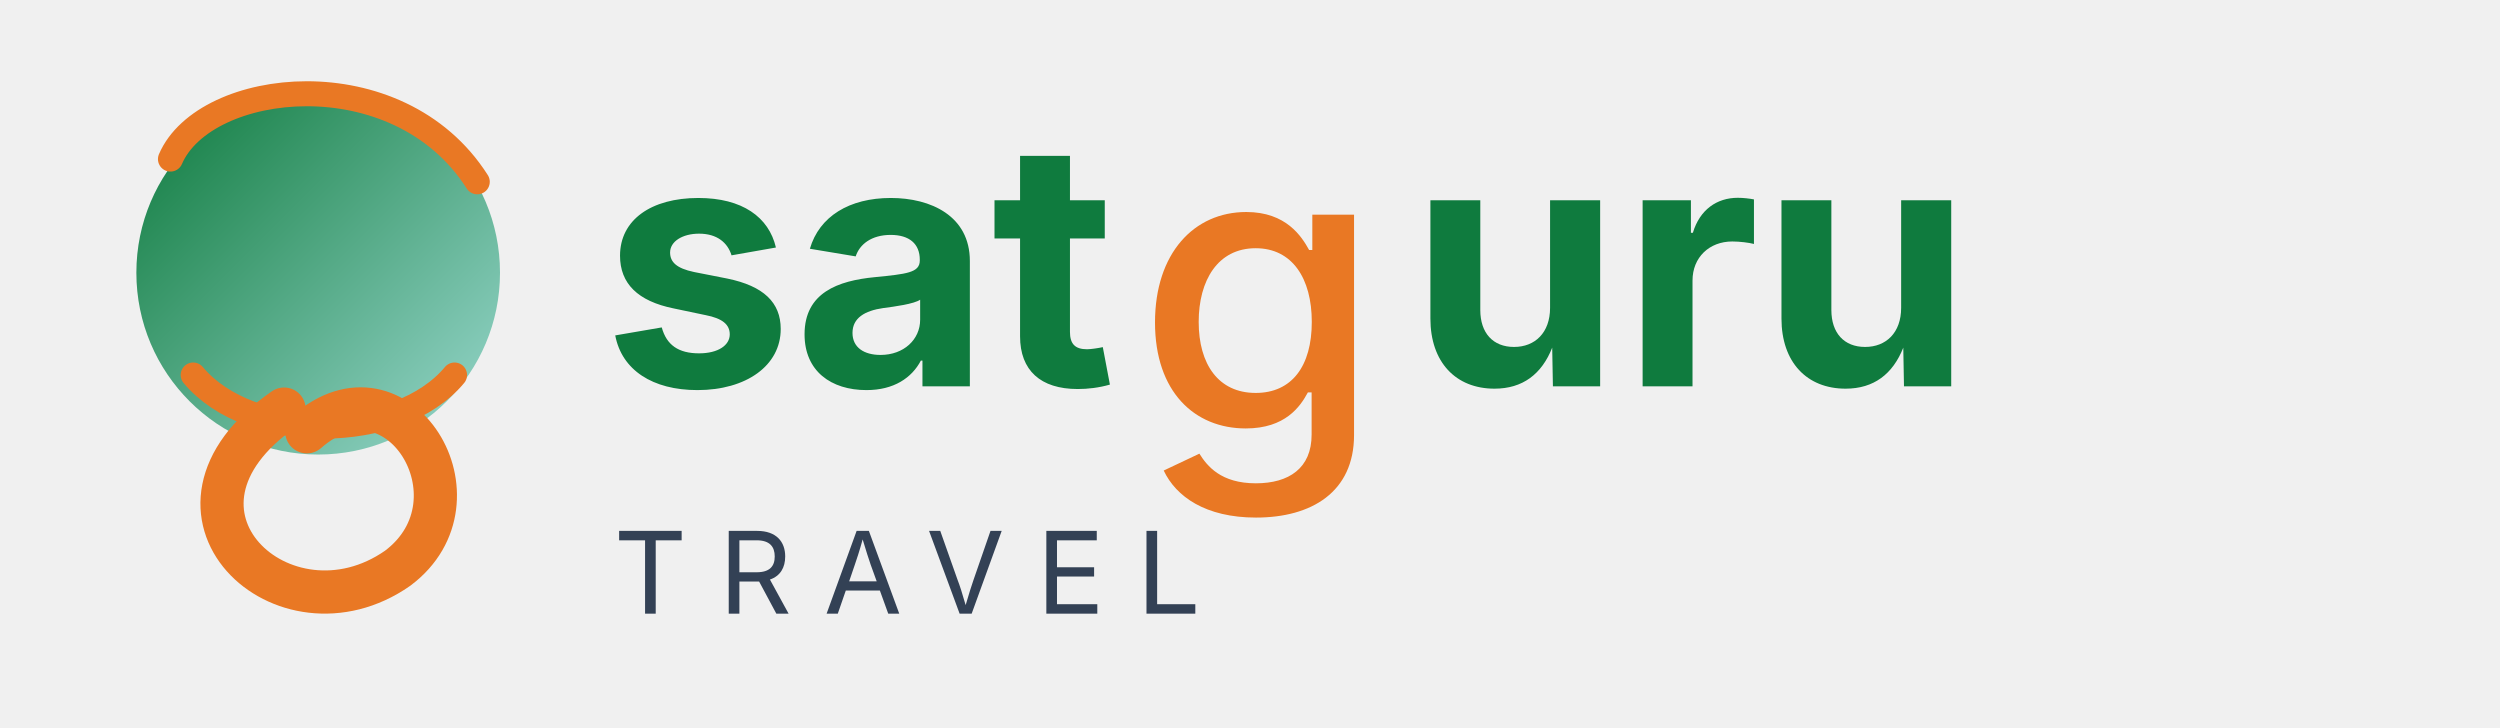
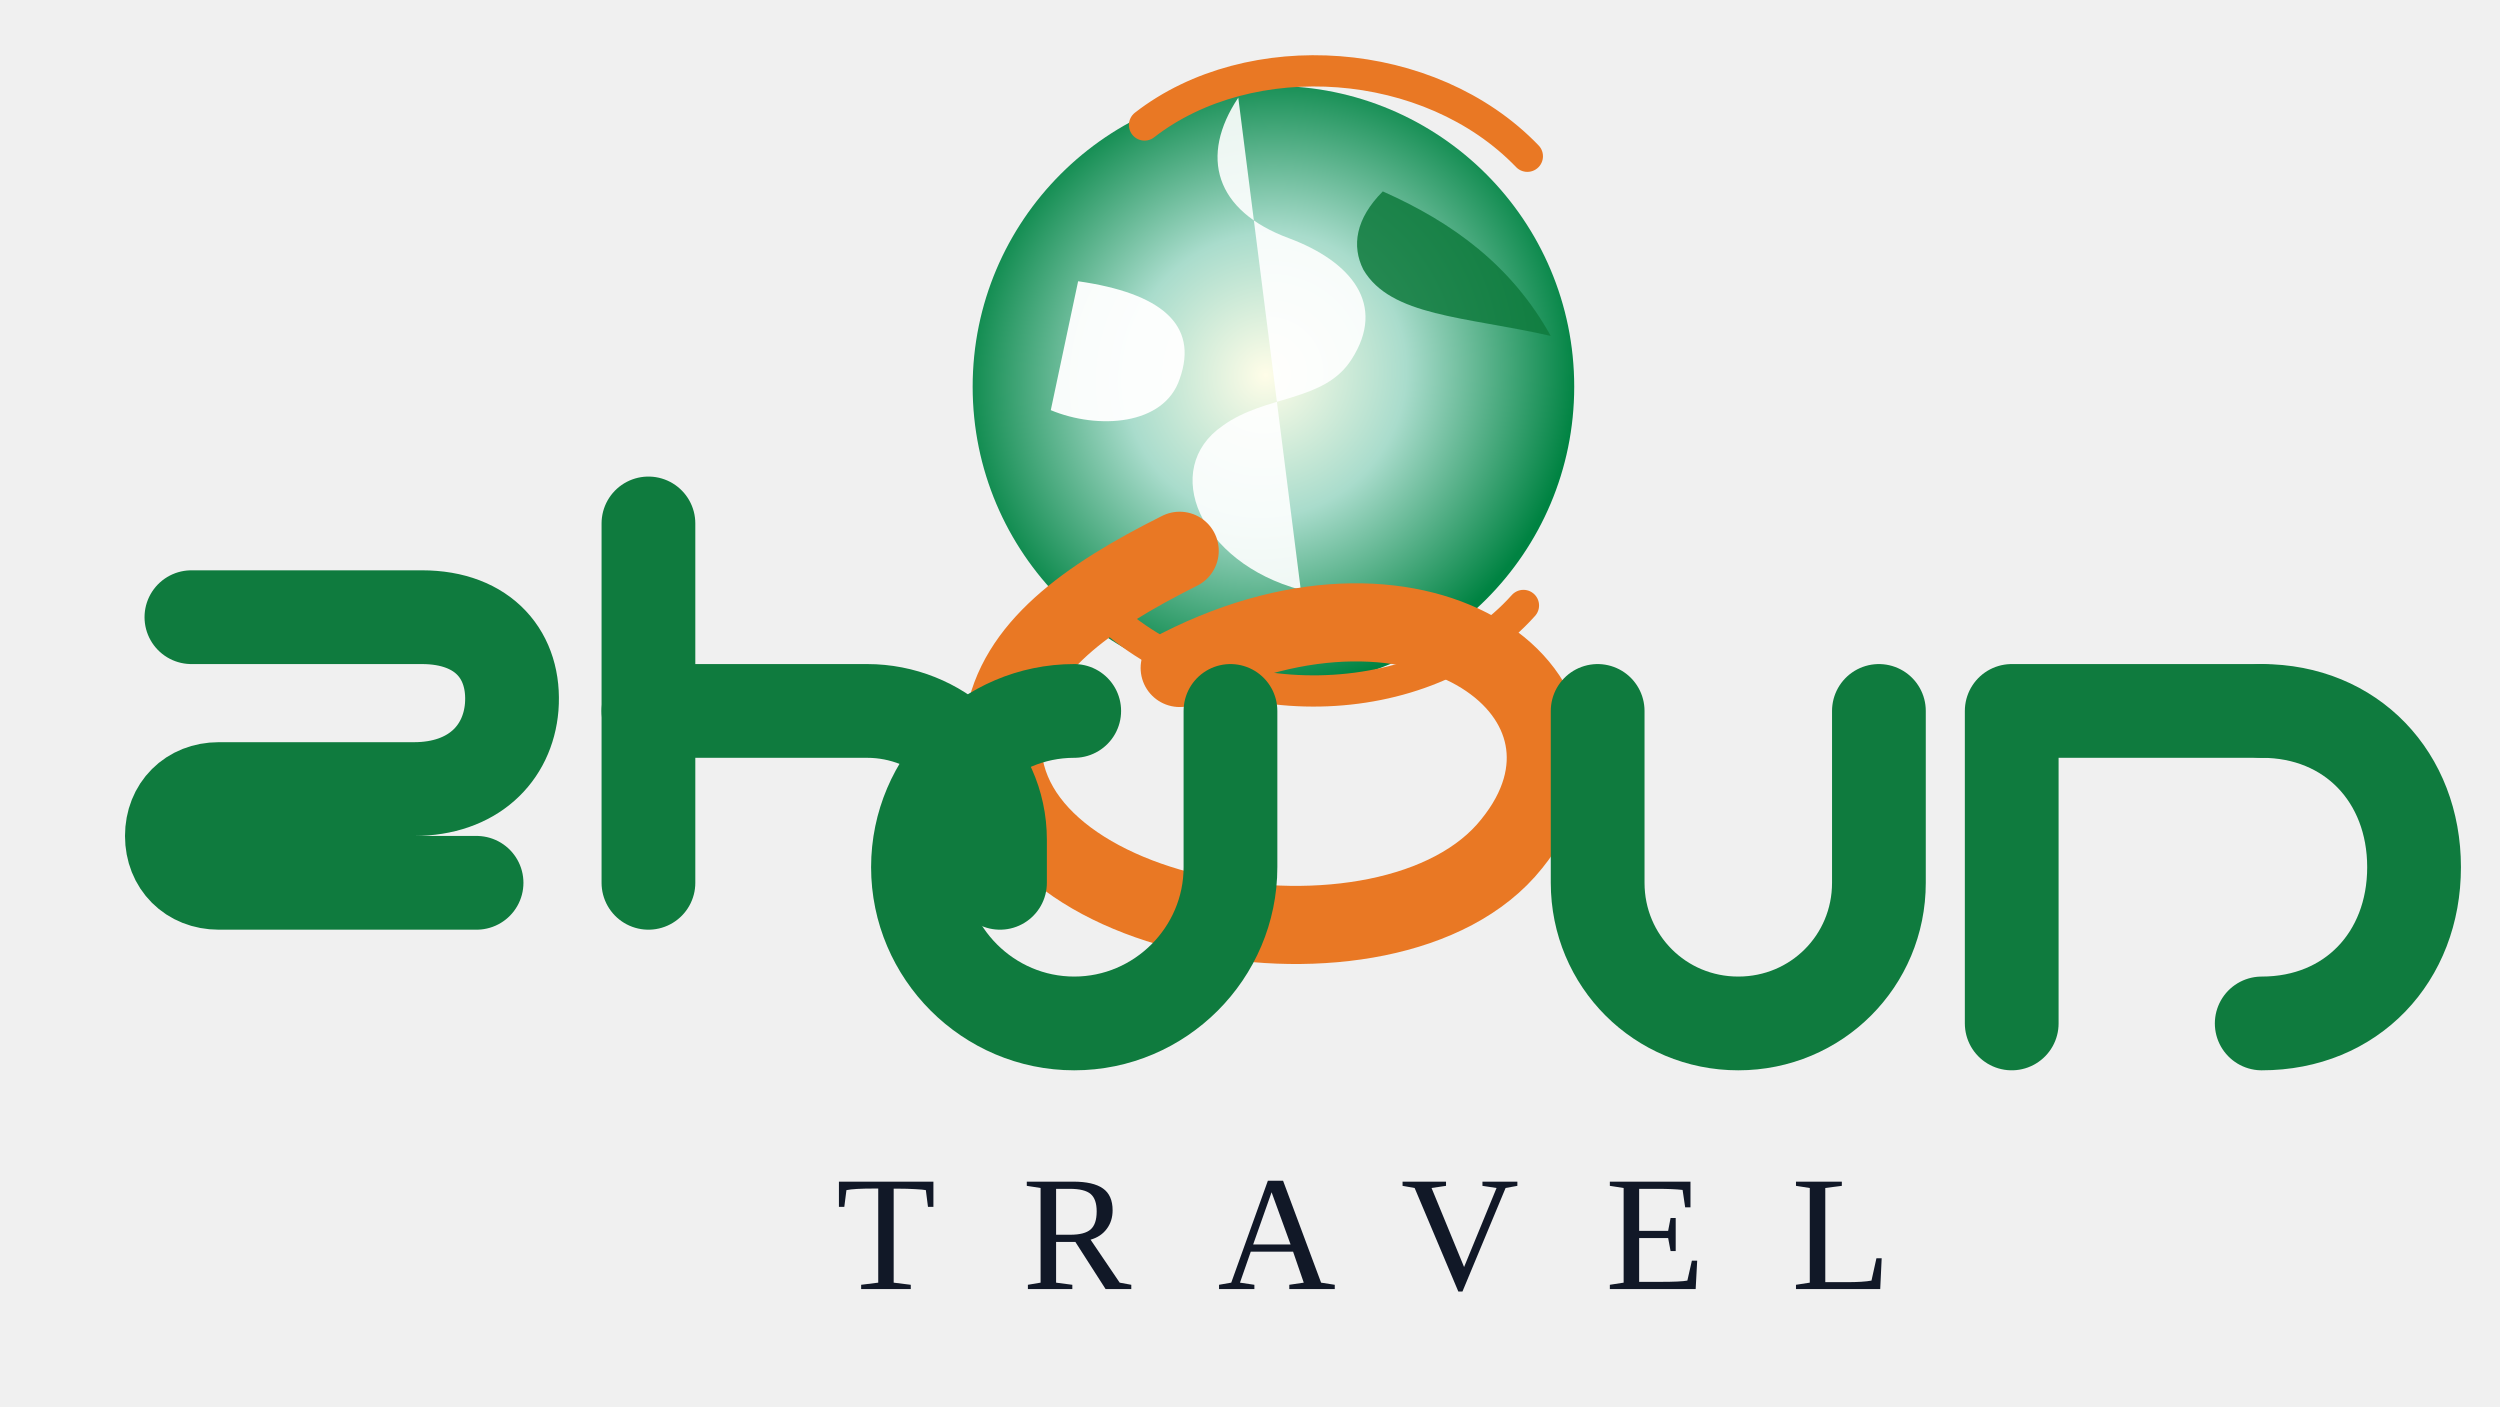
- <svg xmlns="http://www.w3.org/2000/svg" width="220" height="64" viewBox="0 0 220 64" fill="none">
+ <svg xmlns="http://www.w3.org/2000/svg" width="640" height="360" viewBox="0 0 640 360" fill="none" role="img" aria-labelledby="title desc">
  <defs>
-     <linearGradient id="globe" x1="13" y1="8" x2="41" y2="36" gradientUnits="userSpaceOnUse">
-       <stop stop-color="#0f7b3e" />
-       <stop offset="1" stop-color="#8ccfc0" />
-     </linearGradient>
+     <radialGradient id="earth" cx="0" cy="0" r="1" gradientUnits="userSpaceOnUse" gradientTransform="translate(324 92) rotate(124) scale(82 79)">
+       <stop offset="0" stop-color="#fffde8" />
+       <stop offset="0.45" stop-color="#a9dccc" />
+       <stop offset="1" stop-color="#008342" />
+     </radialGradient>
  </defs>
-   <circle cx="28" cy="24" r="16" fill="url(#globe)" />
-   <path d="M15 14c3-7 20-9 27 2" stroke="#e97824" stroke-width="2.2" stroke-linecap="round" />
-   <path d="M40 33c-5 6-18 6-23 0" stroke="#e97824" stroke-width="2.2" stroke-linecap="round" />
-   <path d="M27 38c8-7 16 6 8 12-10 7-23-5-10-14" stroke="#e97824" stroke-width="3.8" stroke-linecap="round" fill="none" />
-   <text x="53" y="34" font-family="Inter, Arial, sans-serif" font-size="30" font-weight="700" fill="#0f7b3e">sat</text>
-   <text x="100" y="38" font-family="Inter, Arial, sans-serif" font-size="35" font-weight="500" fill="#e97824">g</text>
-   <text x="124" y="34" font-family="Inter, Arial, sans-serif" font-size="30" font-weight="700" fill="#0f7b3e">uru</text>
-   <text x="54" y="54" font-family="Inter, Arial, sans-serif" font-size="10" letter-spacing="2.8" fill="#334155">TRAVEL</text>
+   <g transform="translate(0 4)">
+     <circle cx="326" cy="95" r="77" fill="url(#earth)" />
+     <path d="M293 28c27-21 73-18 98 8" stroke="#e97824" stroke-width="8" stroke-linecap="round" />
+     <path d="M390 151c-25 28-78 30-108 1" stroke="#e97824" stroke-width="8" stroke-linecap="round" />
+     <path d="M317 21c-10 15-6 29 13 36 16 6 25 17 16 31-7 11-22 9-33 17-16 11-6 35 20 42" fill="#fff" opacity=".9" />
+     <path d="M276 68c21 3 31 11 26 25-4 12-21 13-33 8" fill="#fff" opacity=".96" />
+     <path d="M354 45c18 8 33 19 43 37-22-5-41-5-48-17-3-6-2-13 5-20Z" fill="#0f7b3e" opacity=".86" />
+     <path d="M302 167c63-32 115 8 85 45-31 39-138 20-130-31 3-19 21-32 45-44" stroke="#e97824" stroke-width="20" stroke-linecap="round" fill="none" />
+     <path d="M49 154h59c16 0 24 10 23 23-1 12-10 21-25 21H56c-7 0-12 5-12 12s5 12 12 12h66" stroke="#0f7b3e" stroke-width="24" stroke-linecap="round" stroke-linejoin="round" />
+     <path d="M166 130v92" stroke="#0f7b3e" stroke-width="24" stroke-linecap="round" />
+     <path d="M166 178h56c18 0 34 14 34 33v11" stroke="#0f7b3e" stroke-width="24" stroke-linecap="round" stroke-linejoin="round" />
+     <path d="M275 178c-22 0-40 18-40 40s18 40 40 40 40-18 40-40v-40" stroke="#0f7b3e" stroke-width="24" stroke-linecap="round" stroke-linejoin="round" />
+     <path d="M409 178v44c0 20 16 36 36 36s36-16 36-36v-44" stroke="#0f7b3e" stroke-width="24" stroke-linecap="round" stroke-linejoin="round" />
+     <path d="M515 258v-80h64" stroke="#0f7b3e" stroke-width="24" stroke-linecap="round" stroke-linejoin="round" />
+     <path d="M579 178c23 0 39 17 39 40s-16 40-39 40" stroke="#0f7b3e" stroke-width="24" stroke-linecap="round" stroke-linejoin="round" />
+     <text x="214" y="326" font-family="Georgia, 'Times New Roman', serif" font-size="42" letter-spacing="22" fill="#111827">TRAVEL</text>
+   </g>
</svg>
